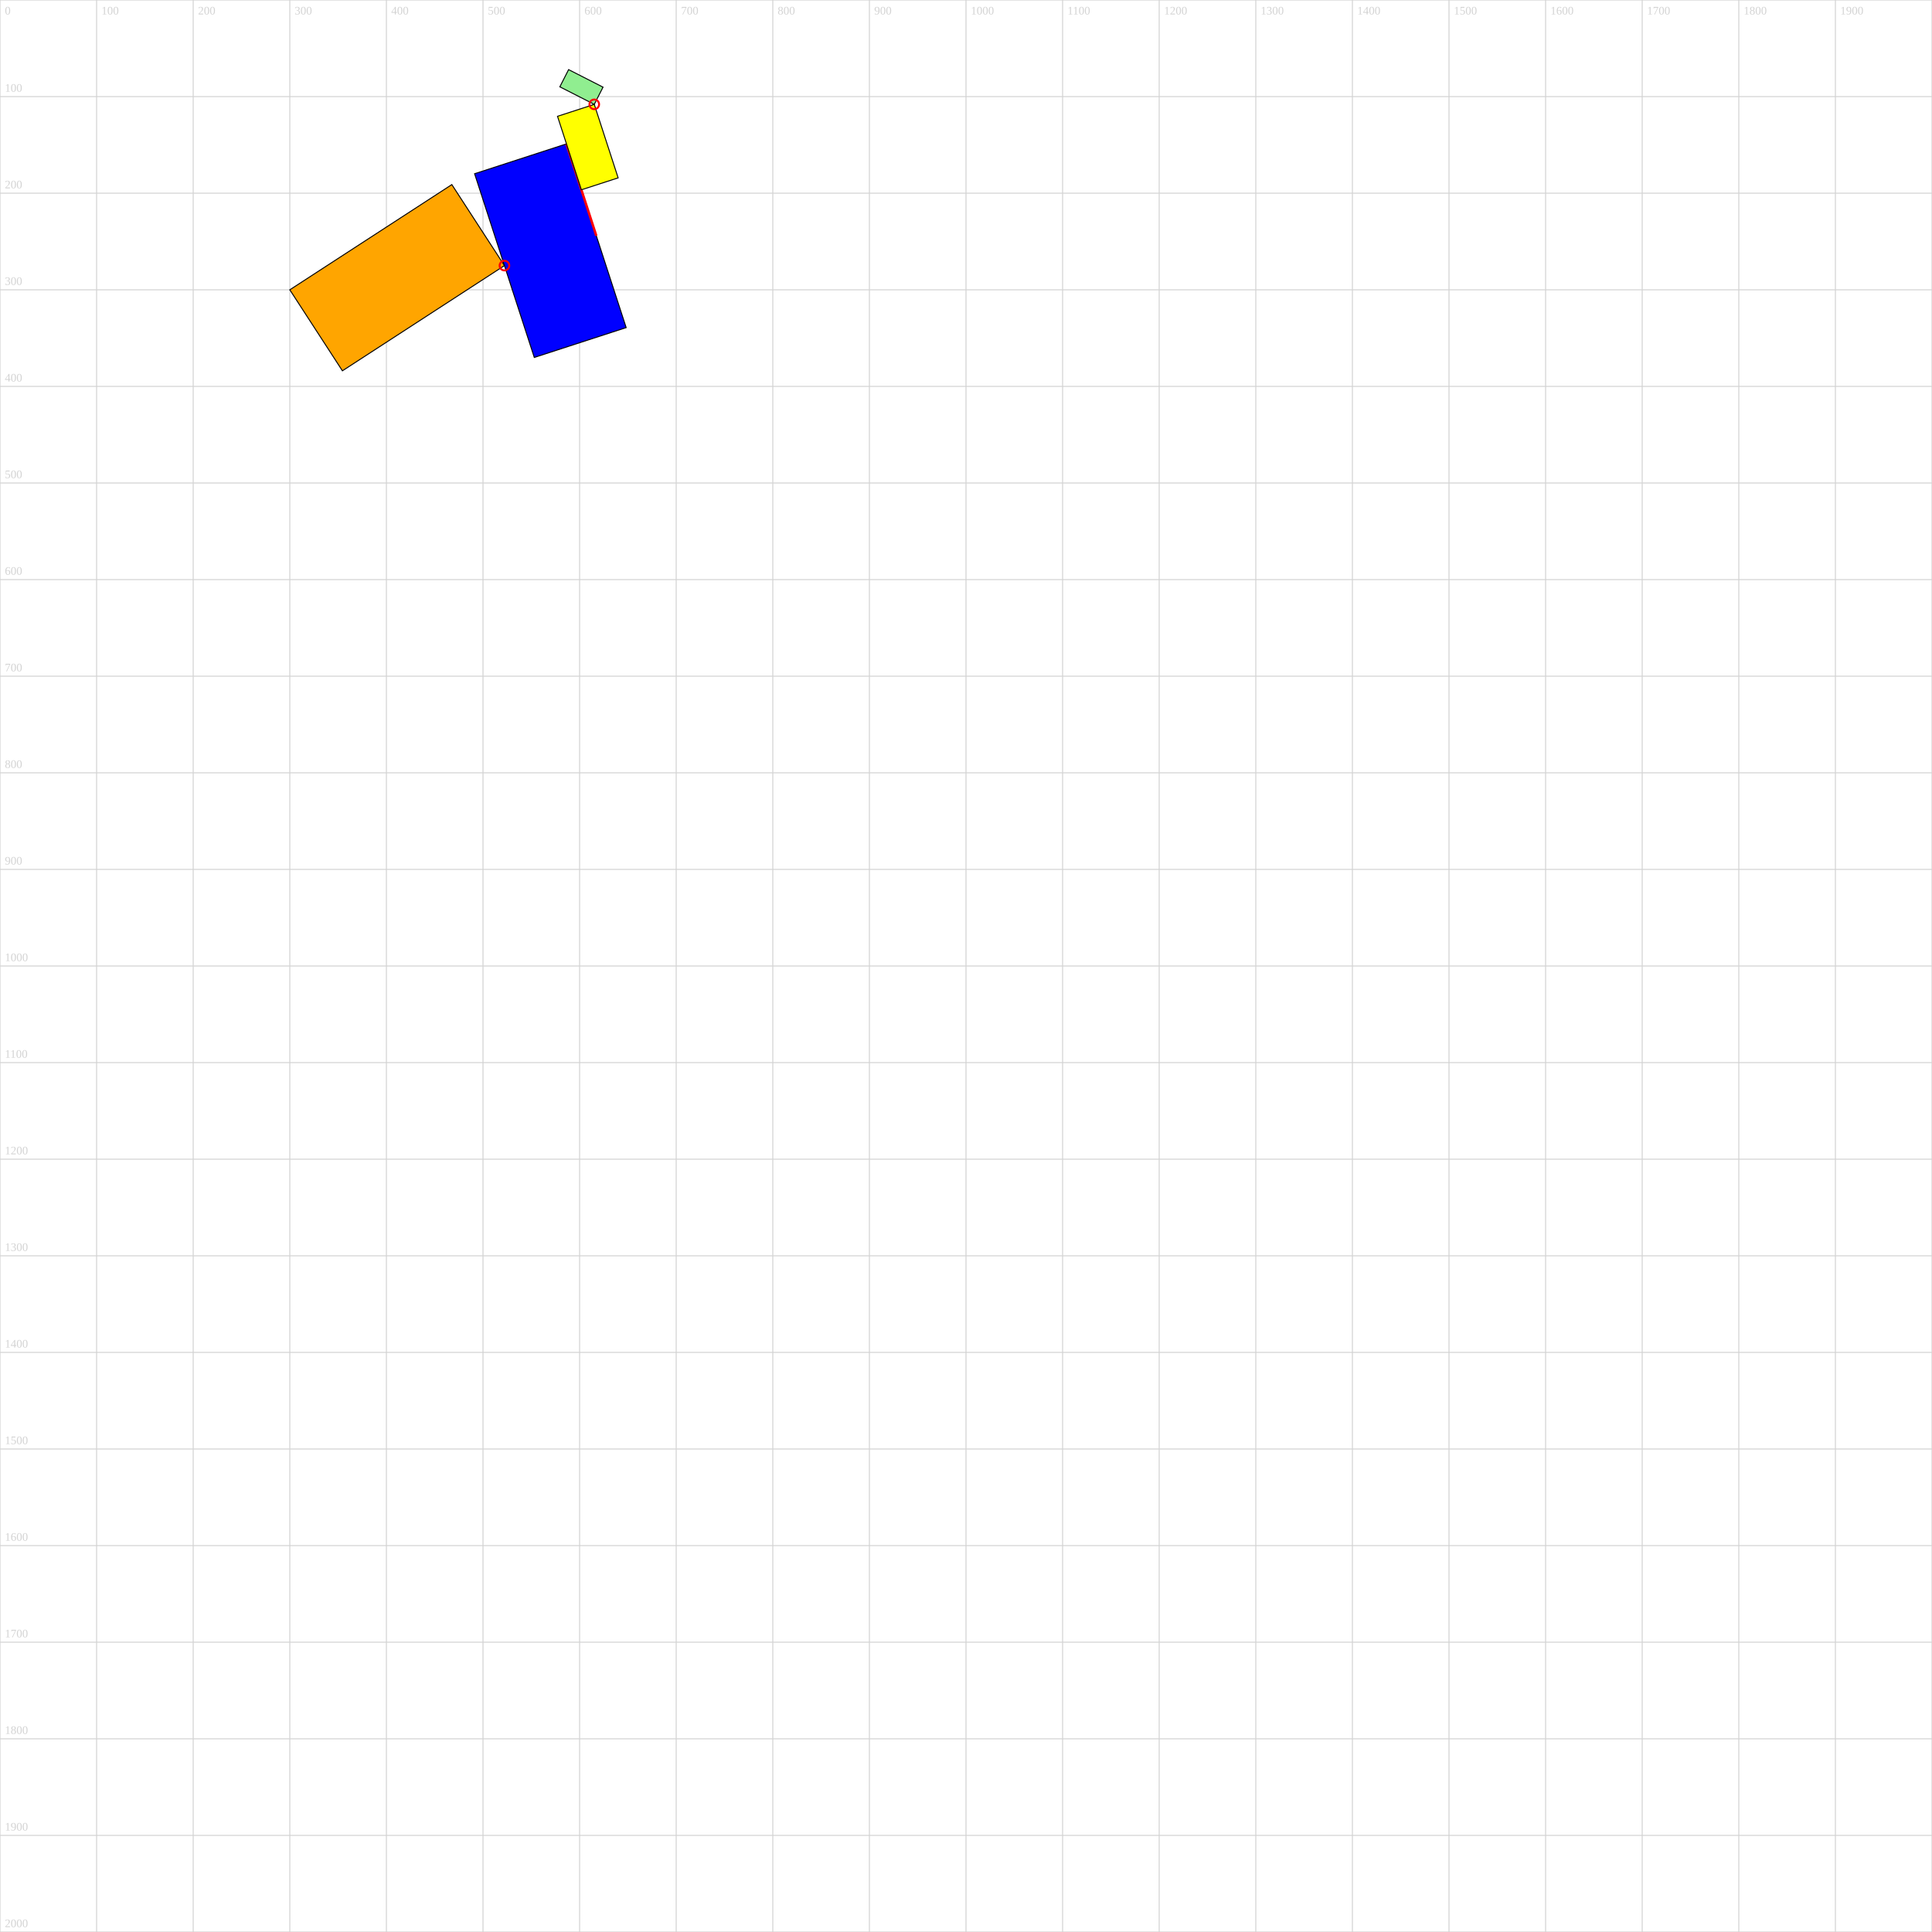
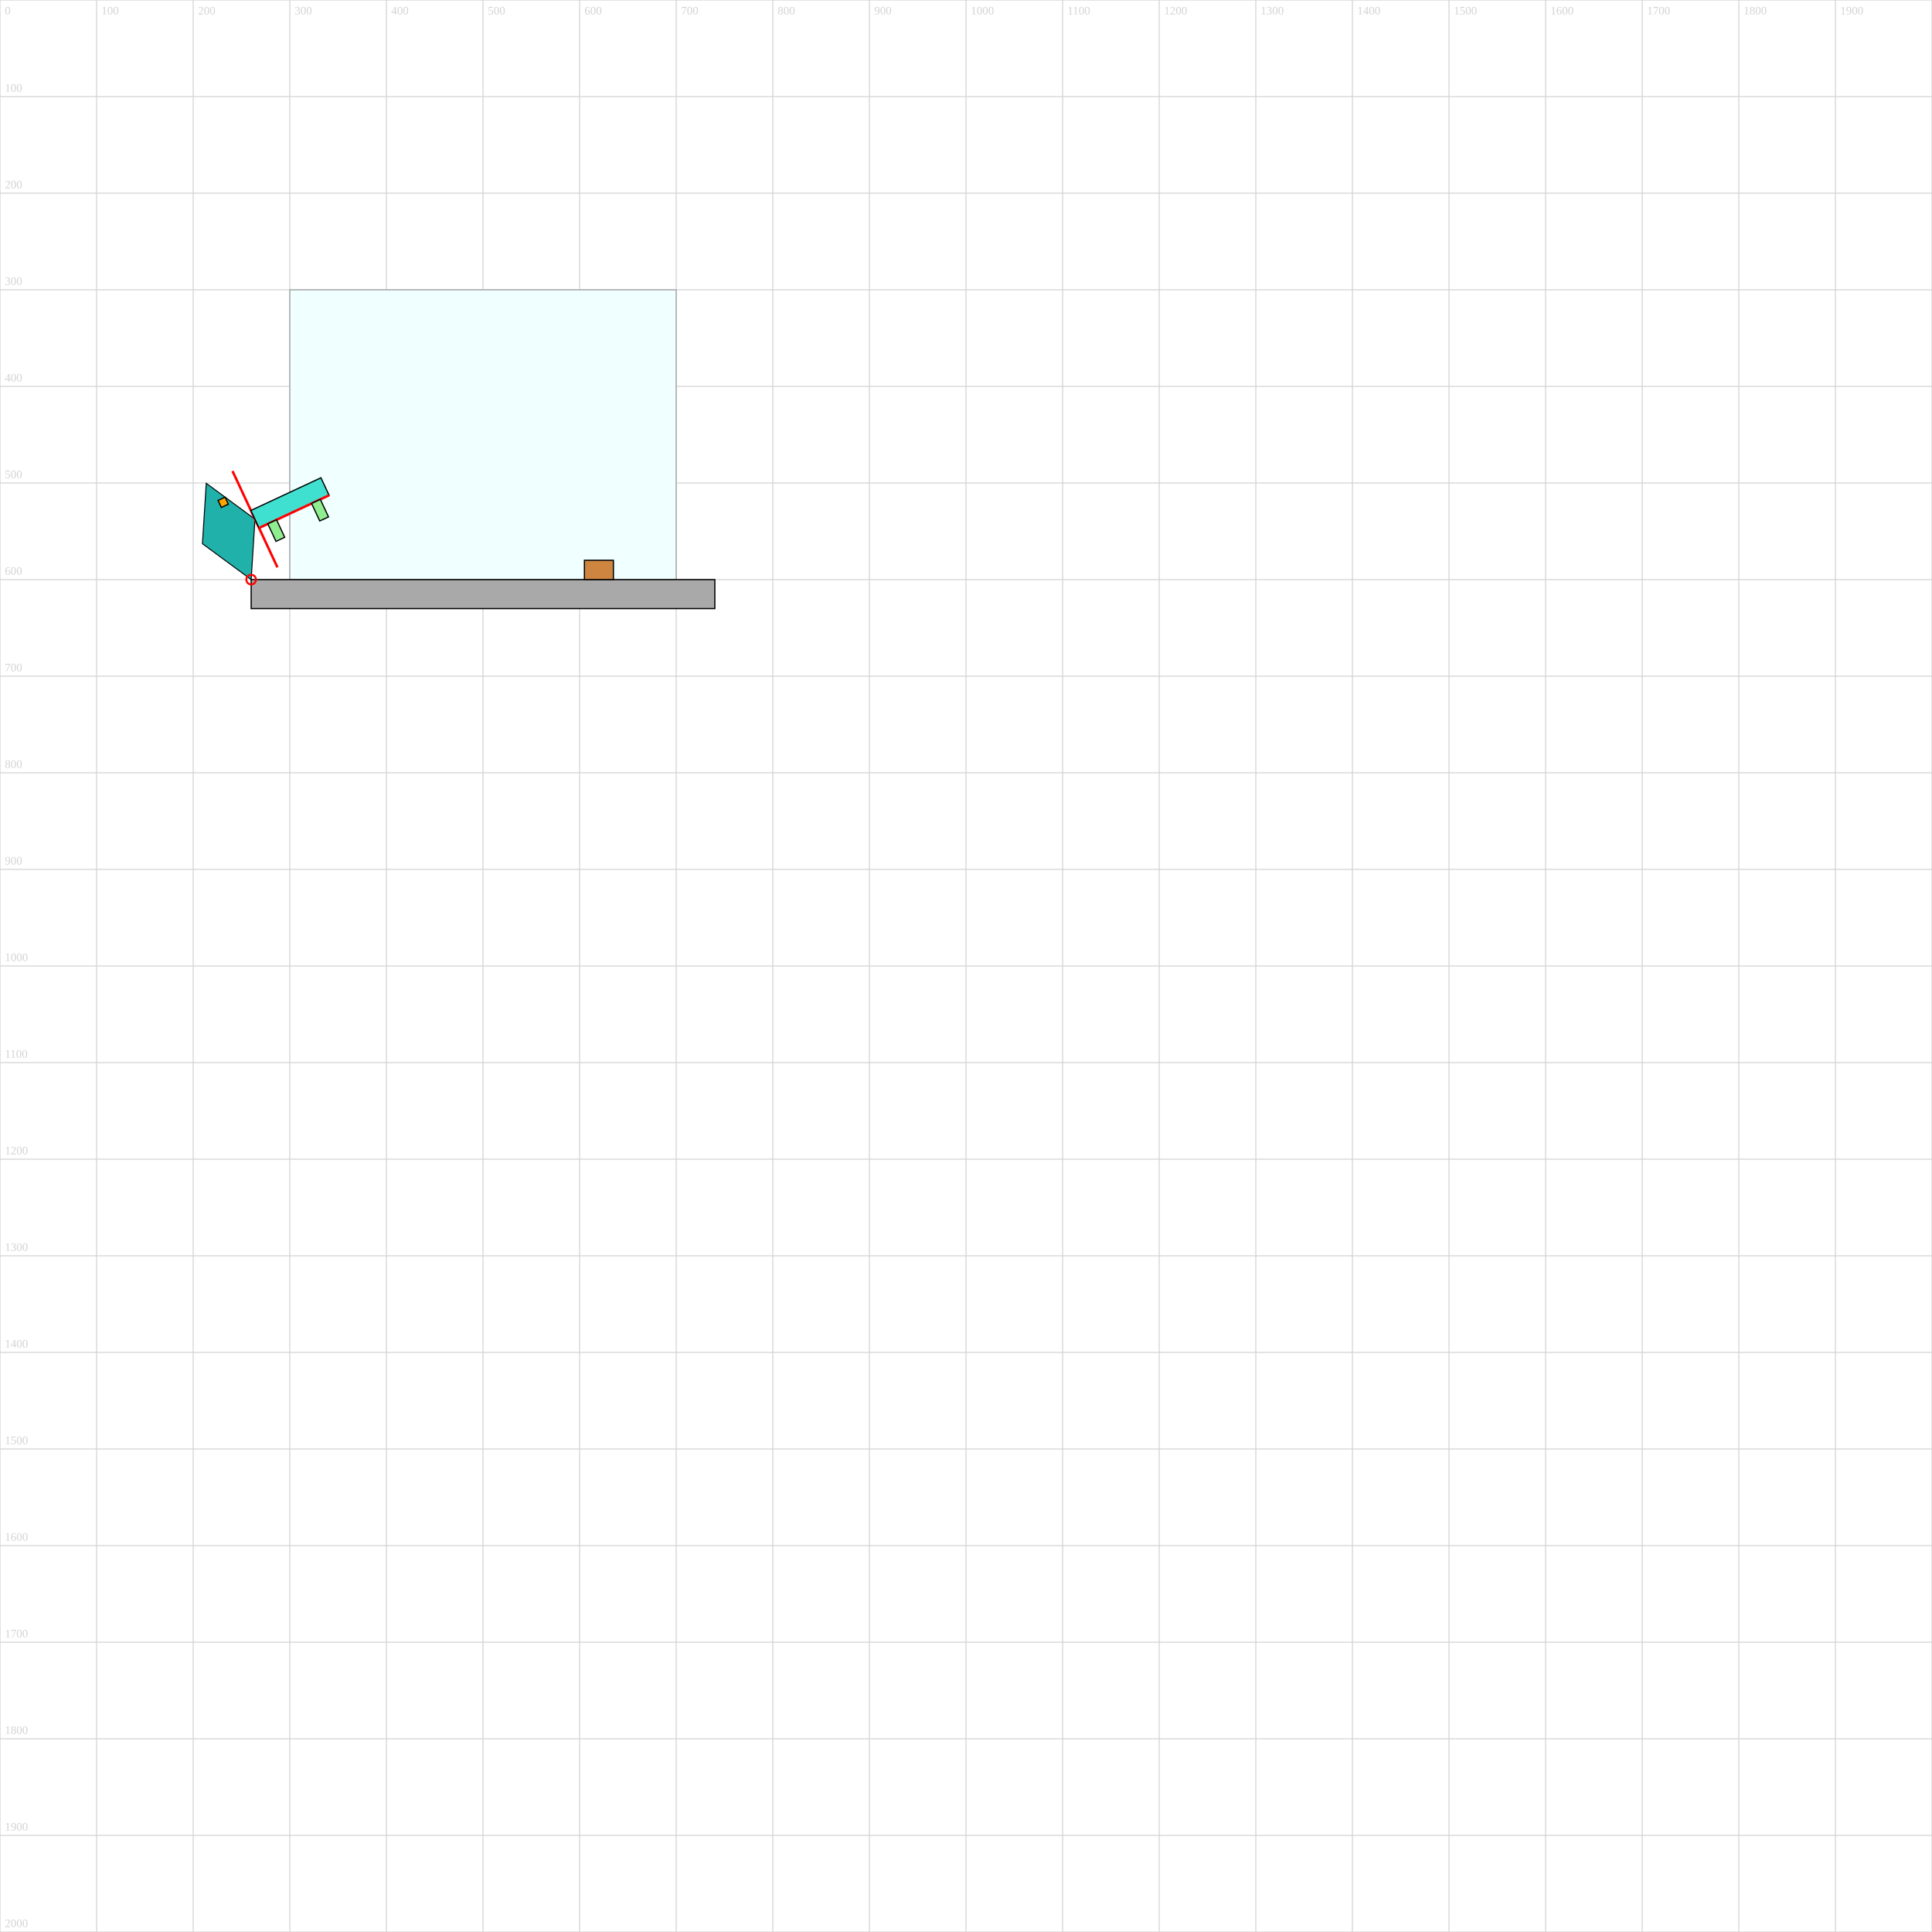
<svg xmlns="http://www.w3.org/2000/svg" version="1.1" width="2000" height="2000">
  <line x1="0" y1="0" x2="2000" y2="0" stroke="lightgrey" />
  <text x="5" y="-5" fill="lightgrey">0</text>
  <line x1="0" y1="100" x2="2000" y2="100" stroke="lightgrey" />
  <text x="5" y="95" fill="lightgrey">100</text>
  <line x1="0" y1="200" x2="2000" y2="200" stroke="lightgrey" />
  <text x="5" y="195" fill="lightgrey">200</text>
  <line x1="0" y1="300" x2="2000" y2="300" stroke="lightgrey" />
  <text x="5" y="295" fill="lightgrey">300</text>
  <line x1="0" y1="400" x2="2000" y2="400" stroke="lightgrey" />
  <text x="5" y="395" fill="lightgrey">400</text>
  <line x1="0" y1="500" x2="2000" y2="500" stroke="lightgrey" />
  <text x="5" y="495" fill="lightgrey">500</text>
  <line x1="0" y1="600" x2="2000" y2="600" stroke="lightgrey" />
  <text x="5" y="595" fill="lightgrey">600</text>
  <line x1="0" y1="700" x2="2000" y2="700" stroke="lightgrey" />
  <text x="5" y="695" fill="lightgrey">700</text>
  <line x1="0" y1="800" x2="2000" y2="800" stroke="lightgrey" />
  <text x="5" y="795" fill="lightgrey">800</text>
  <line x1="0" y1="900" x2="2000" y2="900" stroke="lightgrey" />
  <text x="5" y="895" fill="lightgrey">900</text>
  <line x1="0" y1="1000" x2="2000" y2="1000" stroke="lightgrey" />
  <text x="5" y="995" fill="lightgrey">1000</text>
  <line x1="0" y1="1100" x2="2000" y2="1100" stroke="lightgrey" />
  <text x="5" y="1095" fill="lightgrey">1100</text>
  <line x1="0" y1="1200" x2="2000" y2="1200" stroke="lightgrey" />
  <text x="5" y="1195" fill="lightgrey">1200</text>
  <line x1="0" y1="1300" x2="2000" y2="1300" stroke="lightgrey" />
  <text x="5" y="1295" fill="lightgrey">1300</text>
  <line x1="0" y1="1400" x2="2000" y2="1400" stroke="lightgrey" />
  <text x="5" y="1395" fill="lightgrey">1400</text>
  <line x1="0" y1="1500" x2="2000" y2="1500" stroke="lightgrey" />
  <text x="5" y="1495" fill="lightgrey">1500</text>
  <line x1="0" y1="1600" x2="2000" y2="1600" stroke="lightgrey" />
  <text x="5" y="1595" fill="lightgrey">1600</text>
  <line x1="0" y1="1700" x2="2000" y2="1700" stroke="lightgrey" />
  <text x="5" y="1695" fill="lightgrey">1700</text>
  <line x1="0" y1="1800" x2="2000" y2="1800" stroke="lightgrey" />
  <text x="5" y="1795" fill="lightgrey">1800</text>
  <line x1="0" y1="1900" x2="2000" y2="1900" stroke="lightgrey" />
  <text x="5" y="1895" fill="lightgrey">1900</text>
  <line x1="0" y1="2000" x2="2000" y2="2000" stroke="lightgrey" />
  <text x="5" y="1995" fill="lightgrey">2000</text>
  <line x1="0" y1="0" x2="0" y2="2000" stroke="lightgrey" />
  <text x="5" y="15" fill="lightgrey">0</text>
  <line x1="100" y1="0" x2="100" y2="2000" stroke="lightgrey" />
  <text x="105" y="15" fill="lightgrey">100</text>
  <line x1="200" y1="0" x2="200" y2="2000" stroke="lightgrey" />
  <text x="205" y="15" fill="lightgrey">200</text>
  <line x1="300" y1="0" x2="300" y2="2000" stroke="lightgrey" />
  <text x="305" y="15" fill="lightgrey">300</text>
  <line x1="400" y1="0" x2="400" y2="2000" stroke="lightgrey" />
  <text x="405" y="15" fill="lightgrey">400</text>
  <line x1="500" y1="0" x2="500" y2="2000" stroke="lightgrey" />
  <text x="505" y="15" fill="lightgrey">500</text>
  <line x1="600" y1="0" x2="600" y2="2000" stroke="lightgrey" />
  <text x="605" y="15" fill="lightgrey">600</text>
  <line x1="700" y1="0" x2="700" y2="2000" stroke="lightgrey" />
  <text x="705" y="15" fill="lightgrey">700</text>
  <line x1="800" y1="0" x2="800" y2="2000" stroke="lightgrey" />
  <text x="805" y="15" fill="lightgrey">800</text>
  <line x1="900" y1="0" x2="900" y2="2000" stroke="lightgrey" />
  <text x="905" y="15" fill="lightgrey">900</text>
  <line x1="1000" y1="0" x2="1000" y2="2000" stroke="lightgrey" />
  <text x="1005" y="15" fill="lightgrey">1000</text>
  <line x1="1100" y1="0" x2="1100" y2="2000" stroke="lightgrey" />
  <text x="1105" y="15" fill="lightgrey">1100</text>
  <line x1="1200" y1="0" x2="1200" y2="2000" stroke="lightgrey" />
  <text x="1205" y="15" fill="lightgrey">1200</text>
  <line x1="1300" y1="0" x2="1300" y2="2000" stroke="lightgrey" />
  <text x="1305" y="15" fill="lightgrey">1300</text>
  <line x1="1400" y1="0" x2="1400" y2="2000" stroke="lightgrey" />
  <text x="1405" y="15" fill="lightgrey">1400</text>
  <line x1="1500" y1="0" x2="1500" y2="2000" stroke="lightgrey" />
  <text x="1505" y="15" fill="lightgrey">1500</text>
  <line x1="1600" y1="0" x2="1600" y2="2000" stroke="lightgrey" />
  <text x="1605" y="15" fill="lightgrey">1600</text>
  <line x1="1700" y1="0" x2="1700" y2="2000" stroke="lightgrey" />
  <text x="1705" y="15" fill="lightgrey">1700</text>
  <line x1="1800" y1="0" x2="1800" y2="2000" stroke="lightgrey" />
  <text x="1805" y="15" fill="lightgrey">1800</text>
  <line x1="1900" y1="0" x2="1900" y2="2000" stroke="lightgrey" />
  <text x="1905" y="15" fill="lightgrey">1900</text>
  <line x1="2000" y1="0" x2="2000" y2="2000" stroke="lightgrey" />
  <text x="2005" y="15" fill="lightgrey">2000</text>
-   <polygon points=" 300,300 467.734,191.072 522.198,274.939 354.464,383.867" style="fill:orange;stroke:black;stroke-width:1" />
-   <polygon points=" 553.1,370.045 491.296,179.834 586.402,148.932 648.205,339.143" style="fill:blue;stroke:black;stroke-width:1" />
-   <circle cx="522.198" cy="274.939" r="5" fill="none" stroke="red" stroke-width="2" />
-   <polygon points=" 617.304,244.038 586.402,148.932 586.402,148.932 617.304,244.038" style="fill:red;stroke:red;stroke-width:2.5" />
-   <polygon points=" 601.853,196.485 577.131,120.4 615.174,108.04 639.895,184.124" style="fill:yellow;stroke:black;stroke-width:1" />
-   <polygon points=" 615.174,108.04 579.533,89.88 588.613,72.06 624.254,90.219" style="fill:lightgreen;stroke:black;stroke-width:1" />
-   <circle cx="615.174" cy="108.04" r="5" fill="none" stroke="red" stroke-width="2" />
+   <polygon points=" 300,300 700,300 700,600 300,600" style="fill:azure;stroke:darkgrey;stroke-width:1.25" />
+   <polygon points=" 260,600 740,600 740,630 260,630" style="fill:darkgrey;stroke:black;stroke-width:1.25" />
+   <polygon points=" 605,580 635,580 635,600 605,600" style="fill:peru;stroke:black;stroke-width:1.25" />
+   <polygon points=" 209.567,562.832 213.512,500.306 263.945,537.475 260,600" style="fill:lightseagreen;stroke:black;stroke-width:1" />
+   <circle cx="260" cy="600" r="5" fill="none" stroke="red" stroke-width="2" />
+   <polygon points=" 225.747,518.048 232.998,514.667 236.379,521.917 229.128,525.298" style="fill:orange;stroke:black;stroke-width:1.25" />
+   <polygon points=" 287.189,587.321 240.701,487.628 240.701,487.628 287.189,587.321" style="fill:red;stroke:red;stroke-width:2.5" />
+   <polygon points=" 259.719,528.411 332.224,494.602 340.676,512.728 268.171,546.538" style="fill:turquoise;stroke:black;stroke-width:1.25" />
+   <polygon points=" 304.424,529.633 268.171,546.538 268.171,546.538 304.424,529.633" style="fill:red;stroke:red;stroke-width:2.5" />
+   <polygon points=" 277.234,542.311 286.298,538.085 294.75,556.211 285.687,560.438" style="fill:lightgreen;stroke:black;stroke-width:1.25" />
+   <polygon points=" 304.424,529.633 340.676,512.728 340.676,512.728 304.424,529.633" style="fill:red;stroke:red;stroke-width:2.5" />
+   <polygon points=" 322.55,521.181 331.613,516.954 340.065,535.08 331.002,539.307" style="fill:lightgreen;stroke:black;stroke-width:1.25" />
</svg>
